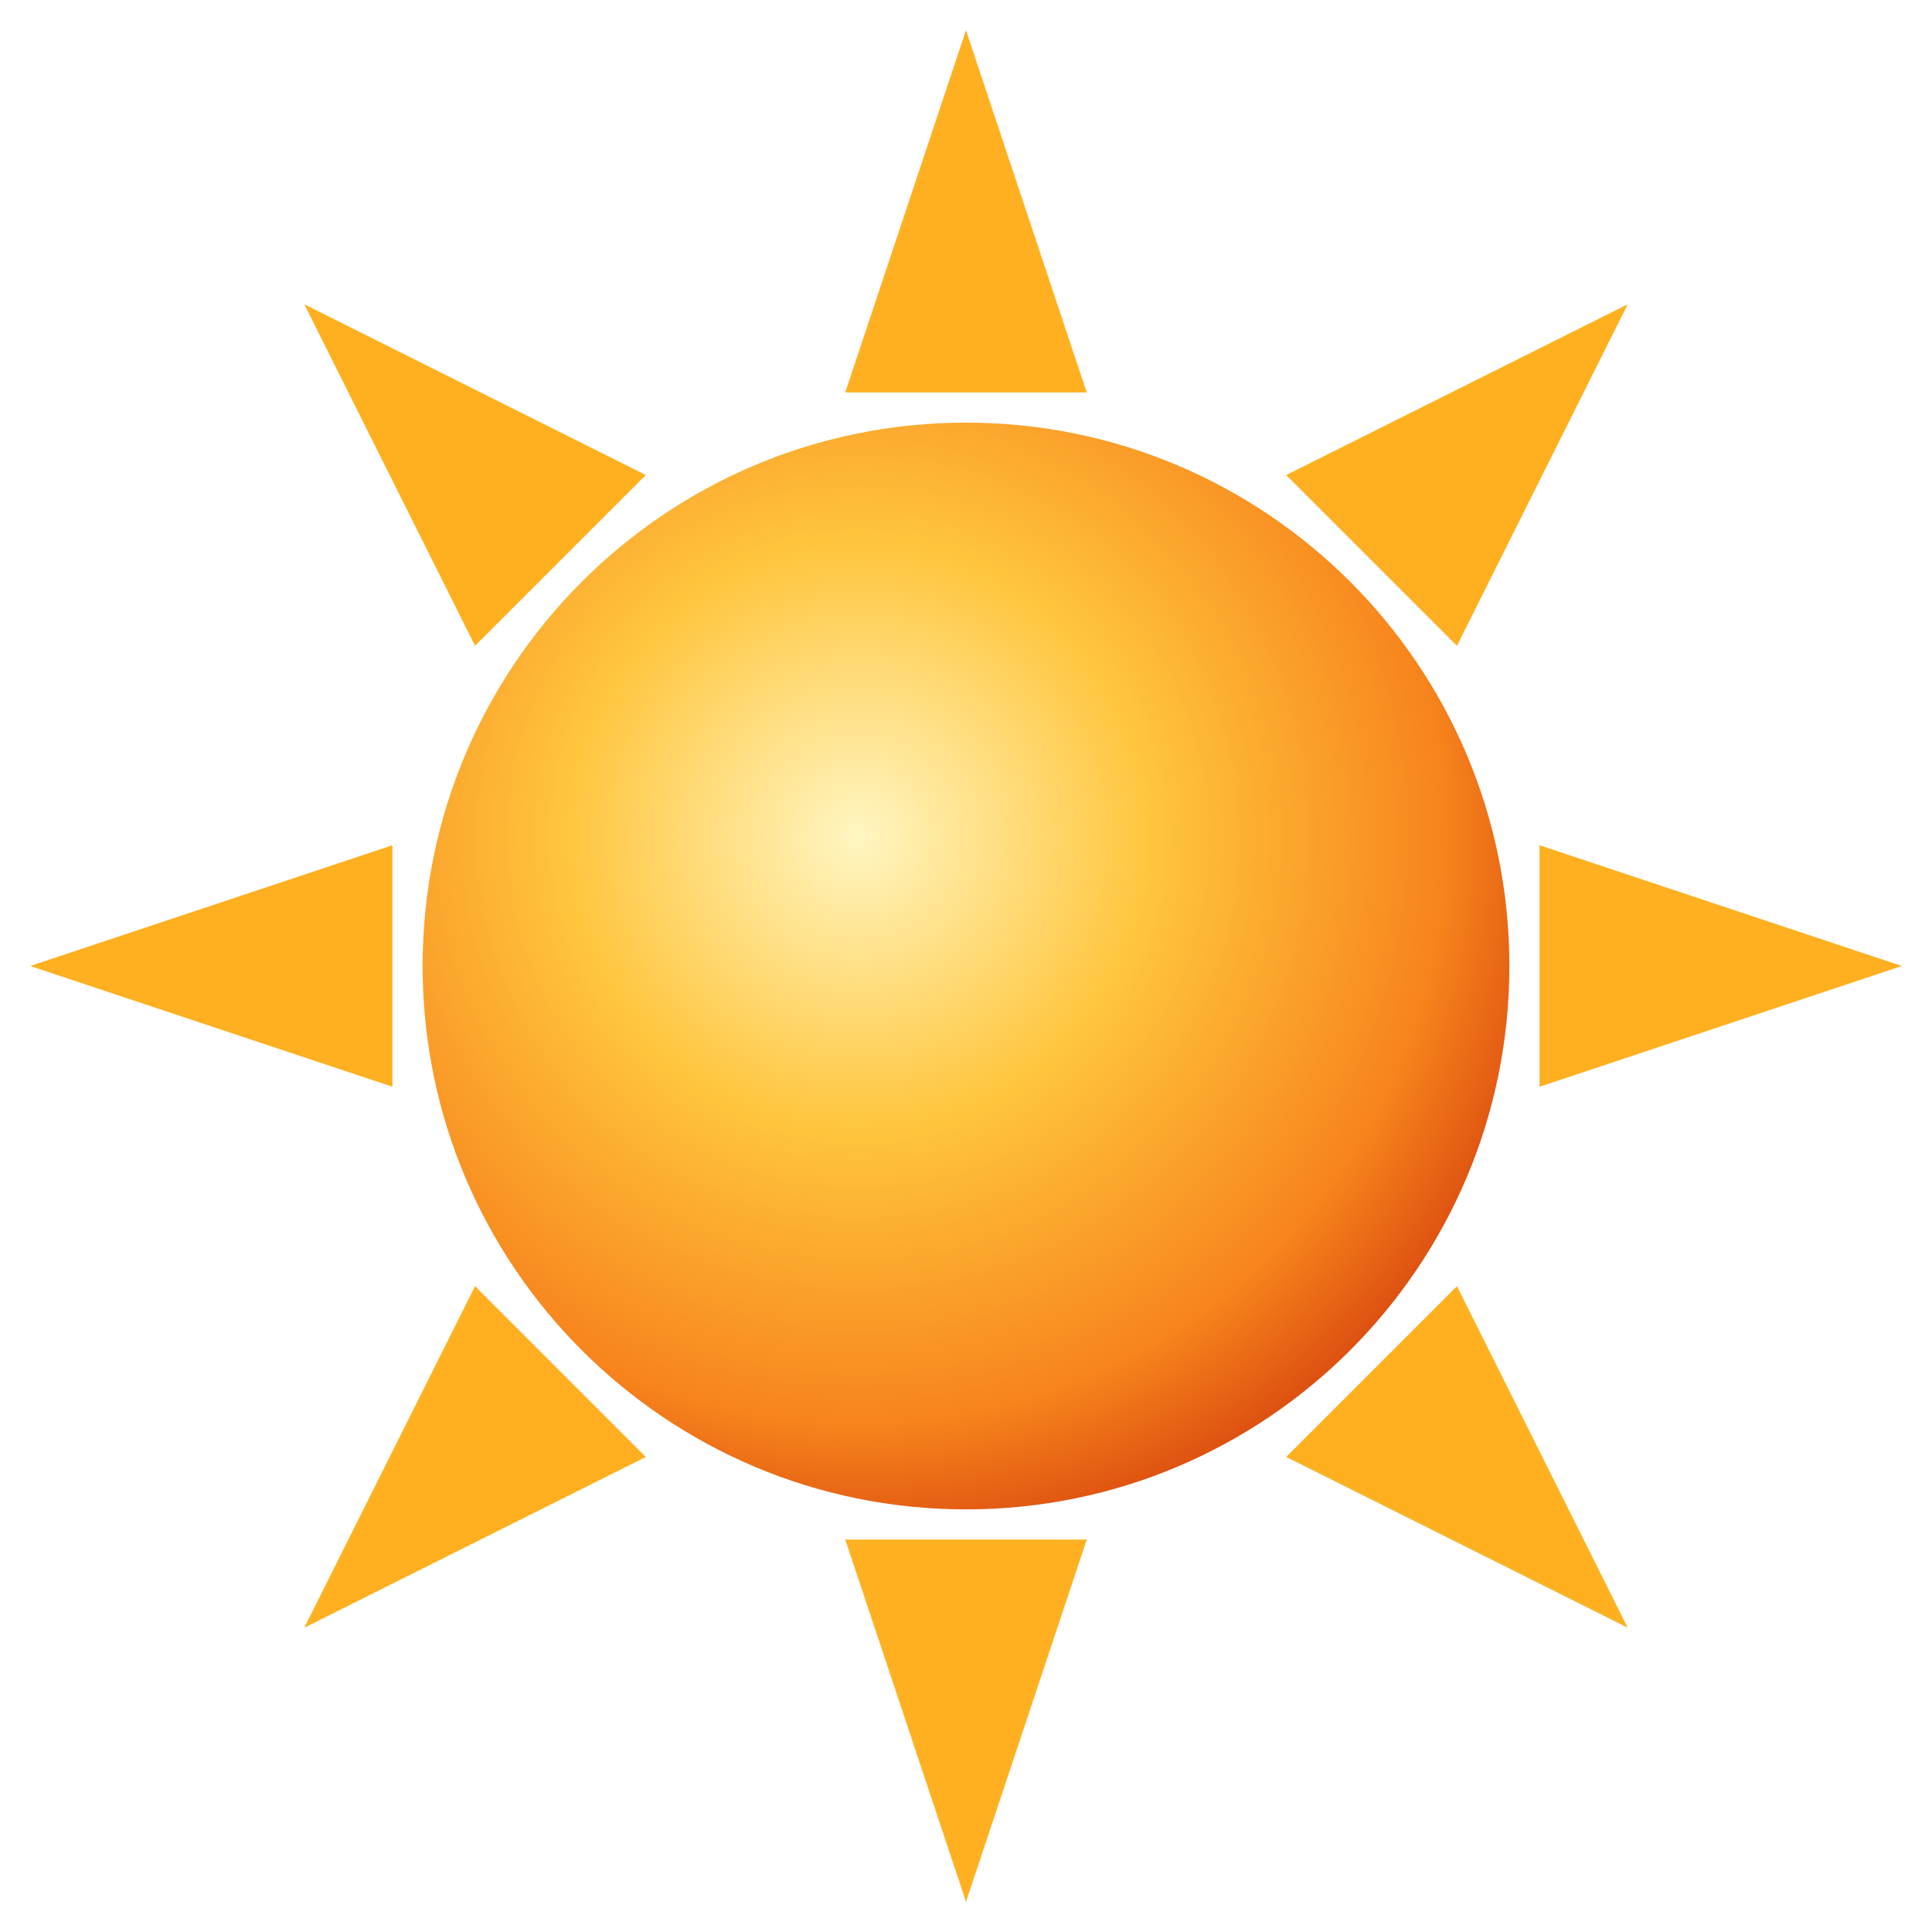
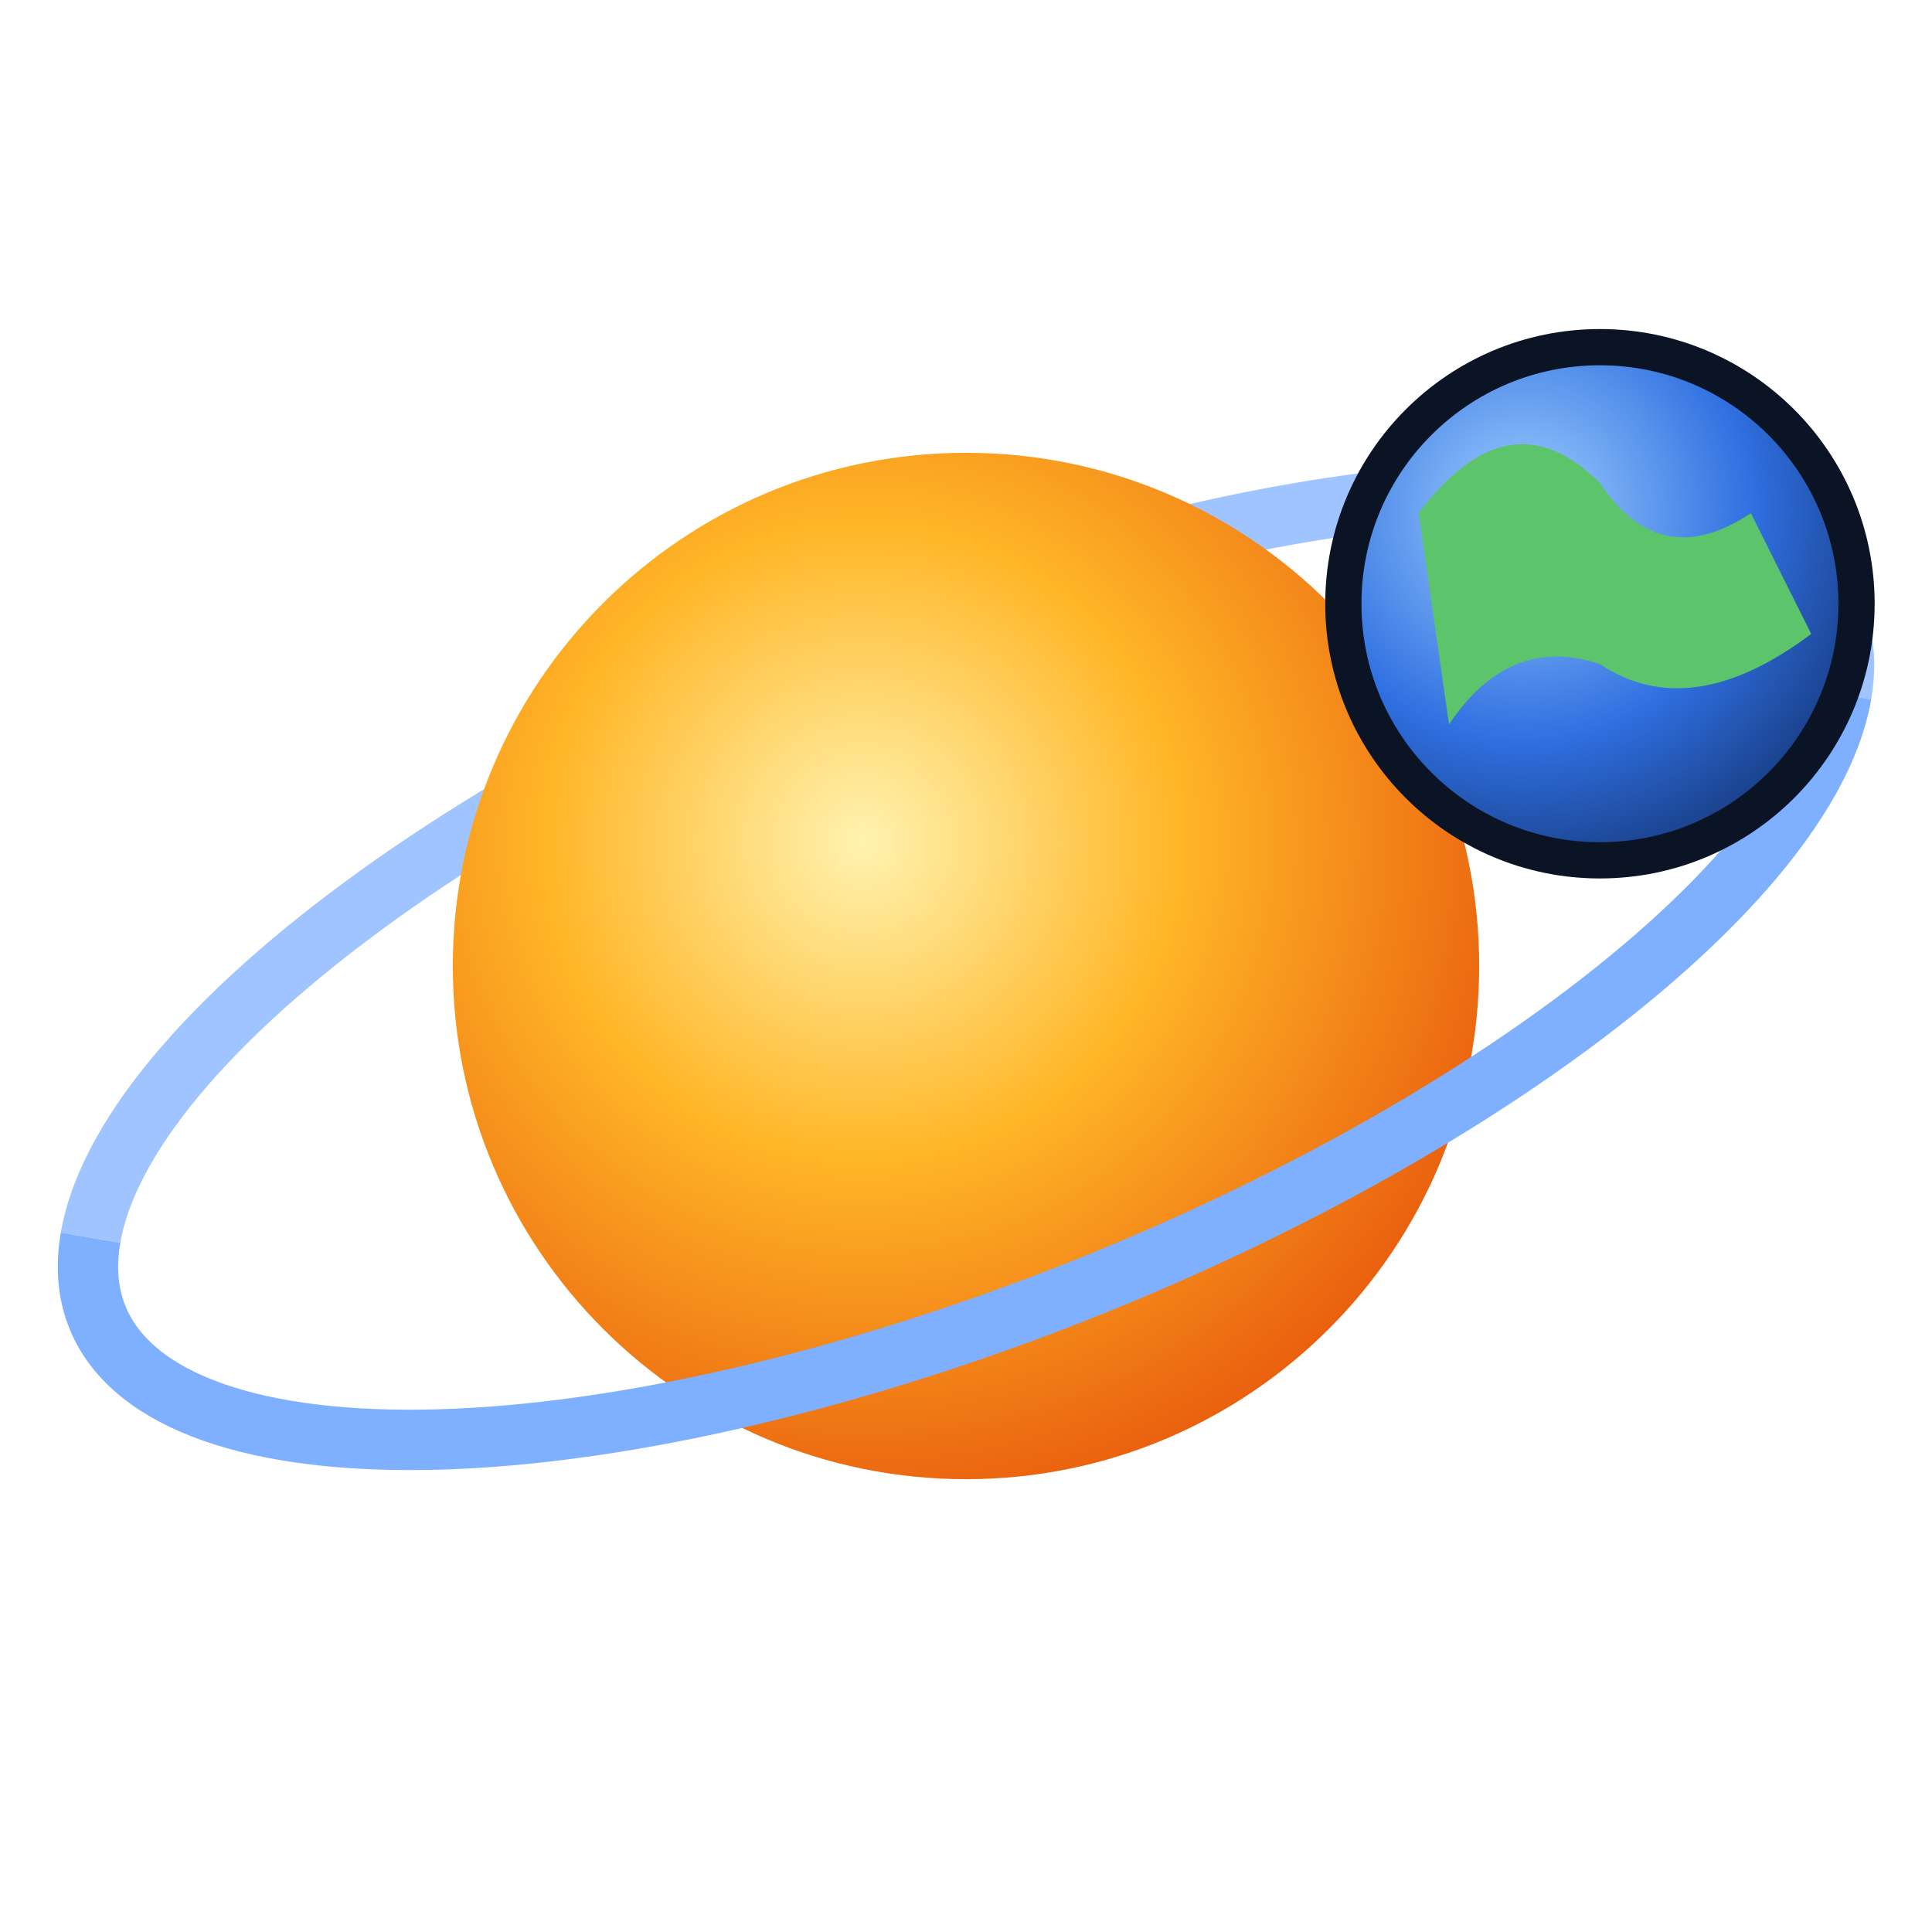
<svg xmlns="http://www.w3.org/2000/svg" viewBox="0 0 64 64">
  <defs>
    <radialGradient id="s" cx="40%" cy="38%" r="68%">
-       <stop offset="0" stop-color="#fff6c2" />
-       <stop offset=".4" stop-color="#ffc53d" />
-       <stop offset=".8" stop-color="#f7841c" />
-       <stop offset="1" stop-color="#d9480f" />
+       <stop offset="0" stop-color="#fff3b0" />
+       <stop offset=".45" stop-color="#ffb627" />
+       <stop offset="1" stop-color="#e8590c" />
    </radialGradient>
+     <radialGradient id="e" cx="35%" cy="32%" r="75%">
+       <stop offset="0" stop-color="#9fd0ff" />
+       <stop offset=".6" stop-color="#2f6fe0" />
+       <stop offset="1" stop-color="#173a7e" />
+     </radialGradient>
+     <clipPath id="ec">
+       <circle cx="53" cy="20" r="8.5" />
+     </clipPath>
  </defs>
-   <g fill="#ffb020">
-     <path id="r" d="M32 1 L36 13 L28 13 Z" />
-     <use href="#r" transform="rotate(45 32 32)" />
-     <use href="#r" transform="rotate(90 32 32)" />
-     <use href="#r" transform="rotate(135 32 32)" />
-     <use href="#r" transform="rotate(180 32 32)" />
-     <use href="#r" transform="rotate(225 32 32)" />
-     <use href="#r" transform="rotate(270 32 32)" />
-     <use href="#r" transform="rotate(315 32 32)" />
-   </g>
-   <circle cx="32" cy="32" r="18" fill="url(#s)" />
+   <path d="M3 41 A30 11 -22 0 1 61 23" fill="none" stroke="#7fb0ff" stroke-width="2" opacity=".75" />
+   <circle cx="32" cy="32" r="17" fill="url(#s)" />
+   <path d="M61 23 A30 11 -22 0 1 3 41" fill="none" stroke="#7fb0ff" stroke-width="2" />
+   <circle cx="53" cy="20" r="8.5" fill="url(#e)" stroke="#0b1424" stroke-width="1.2" />
+   <path clip-path="url(#ec)" d="M47 17 q3 -4 6 -1 q2 3 5 1 l2 4 q-4 3 -7 1 q-3 -1 -5 2 z" fill="#5cc46a" />
</svg>
